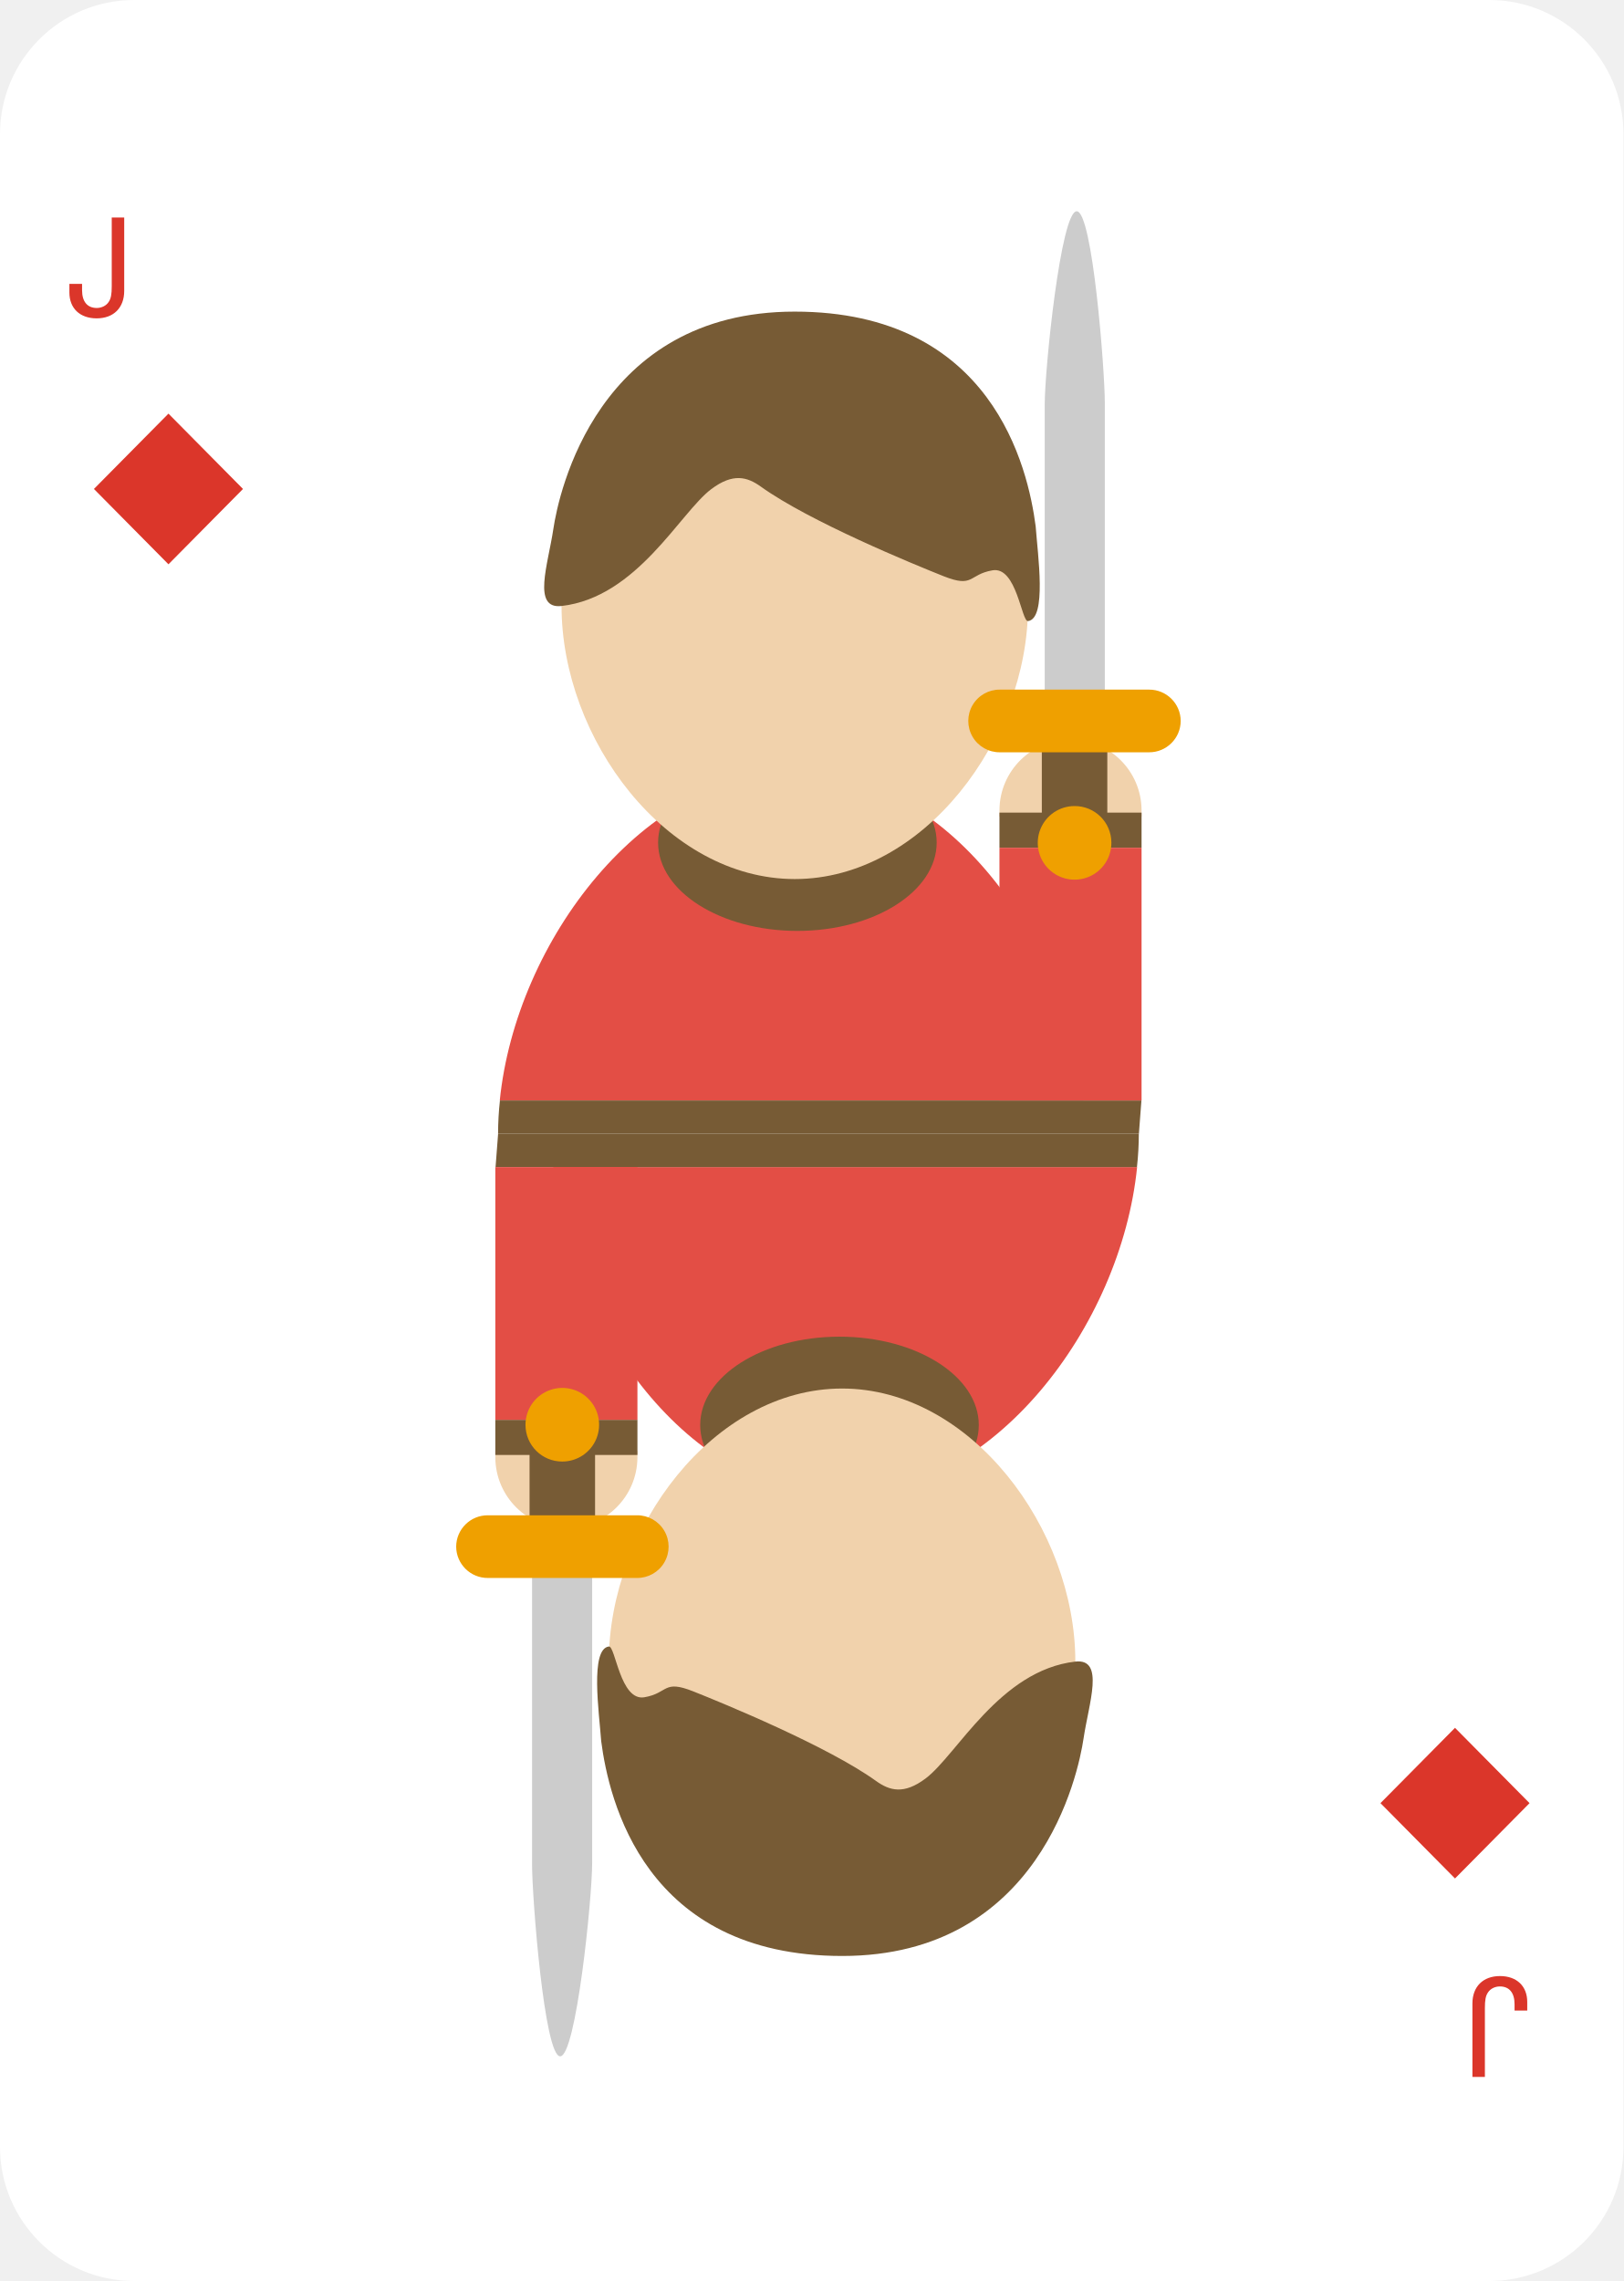
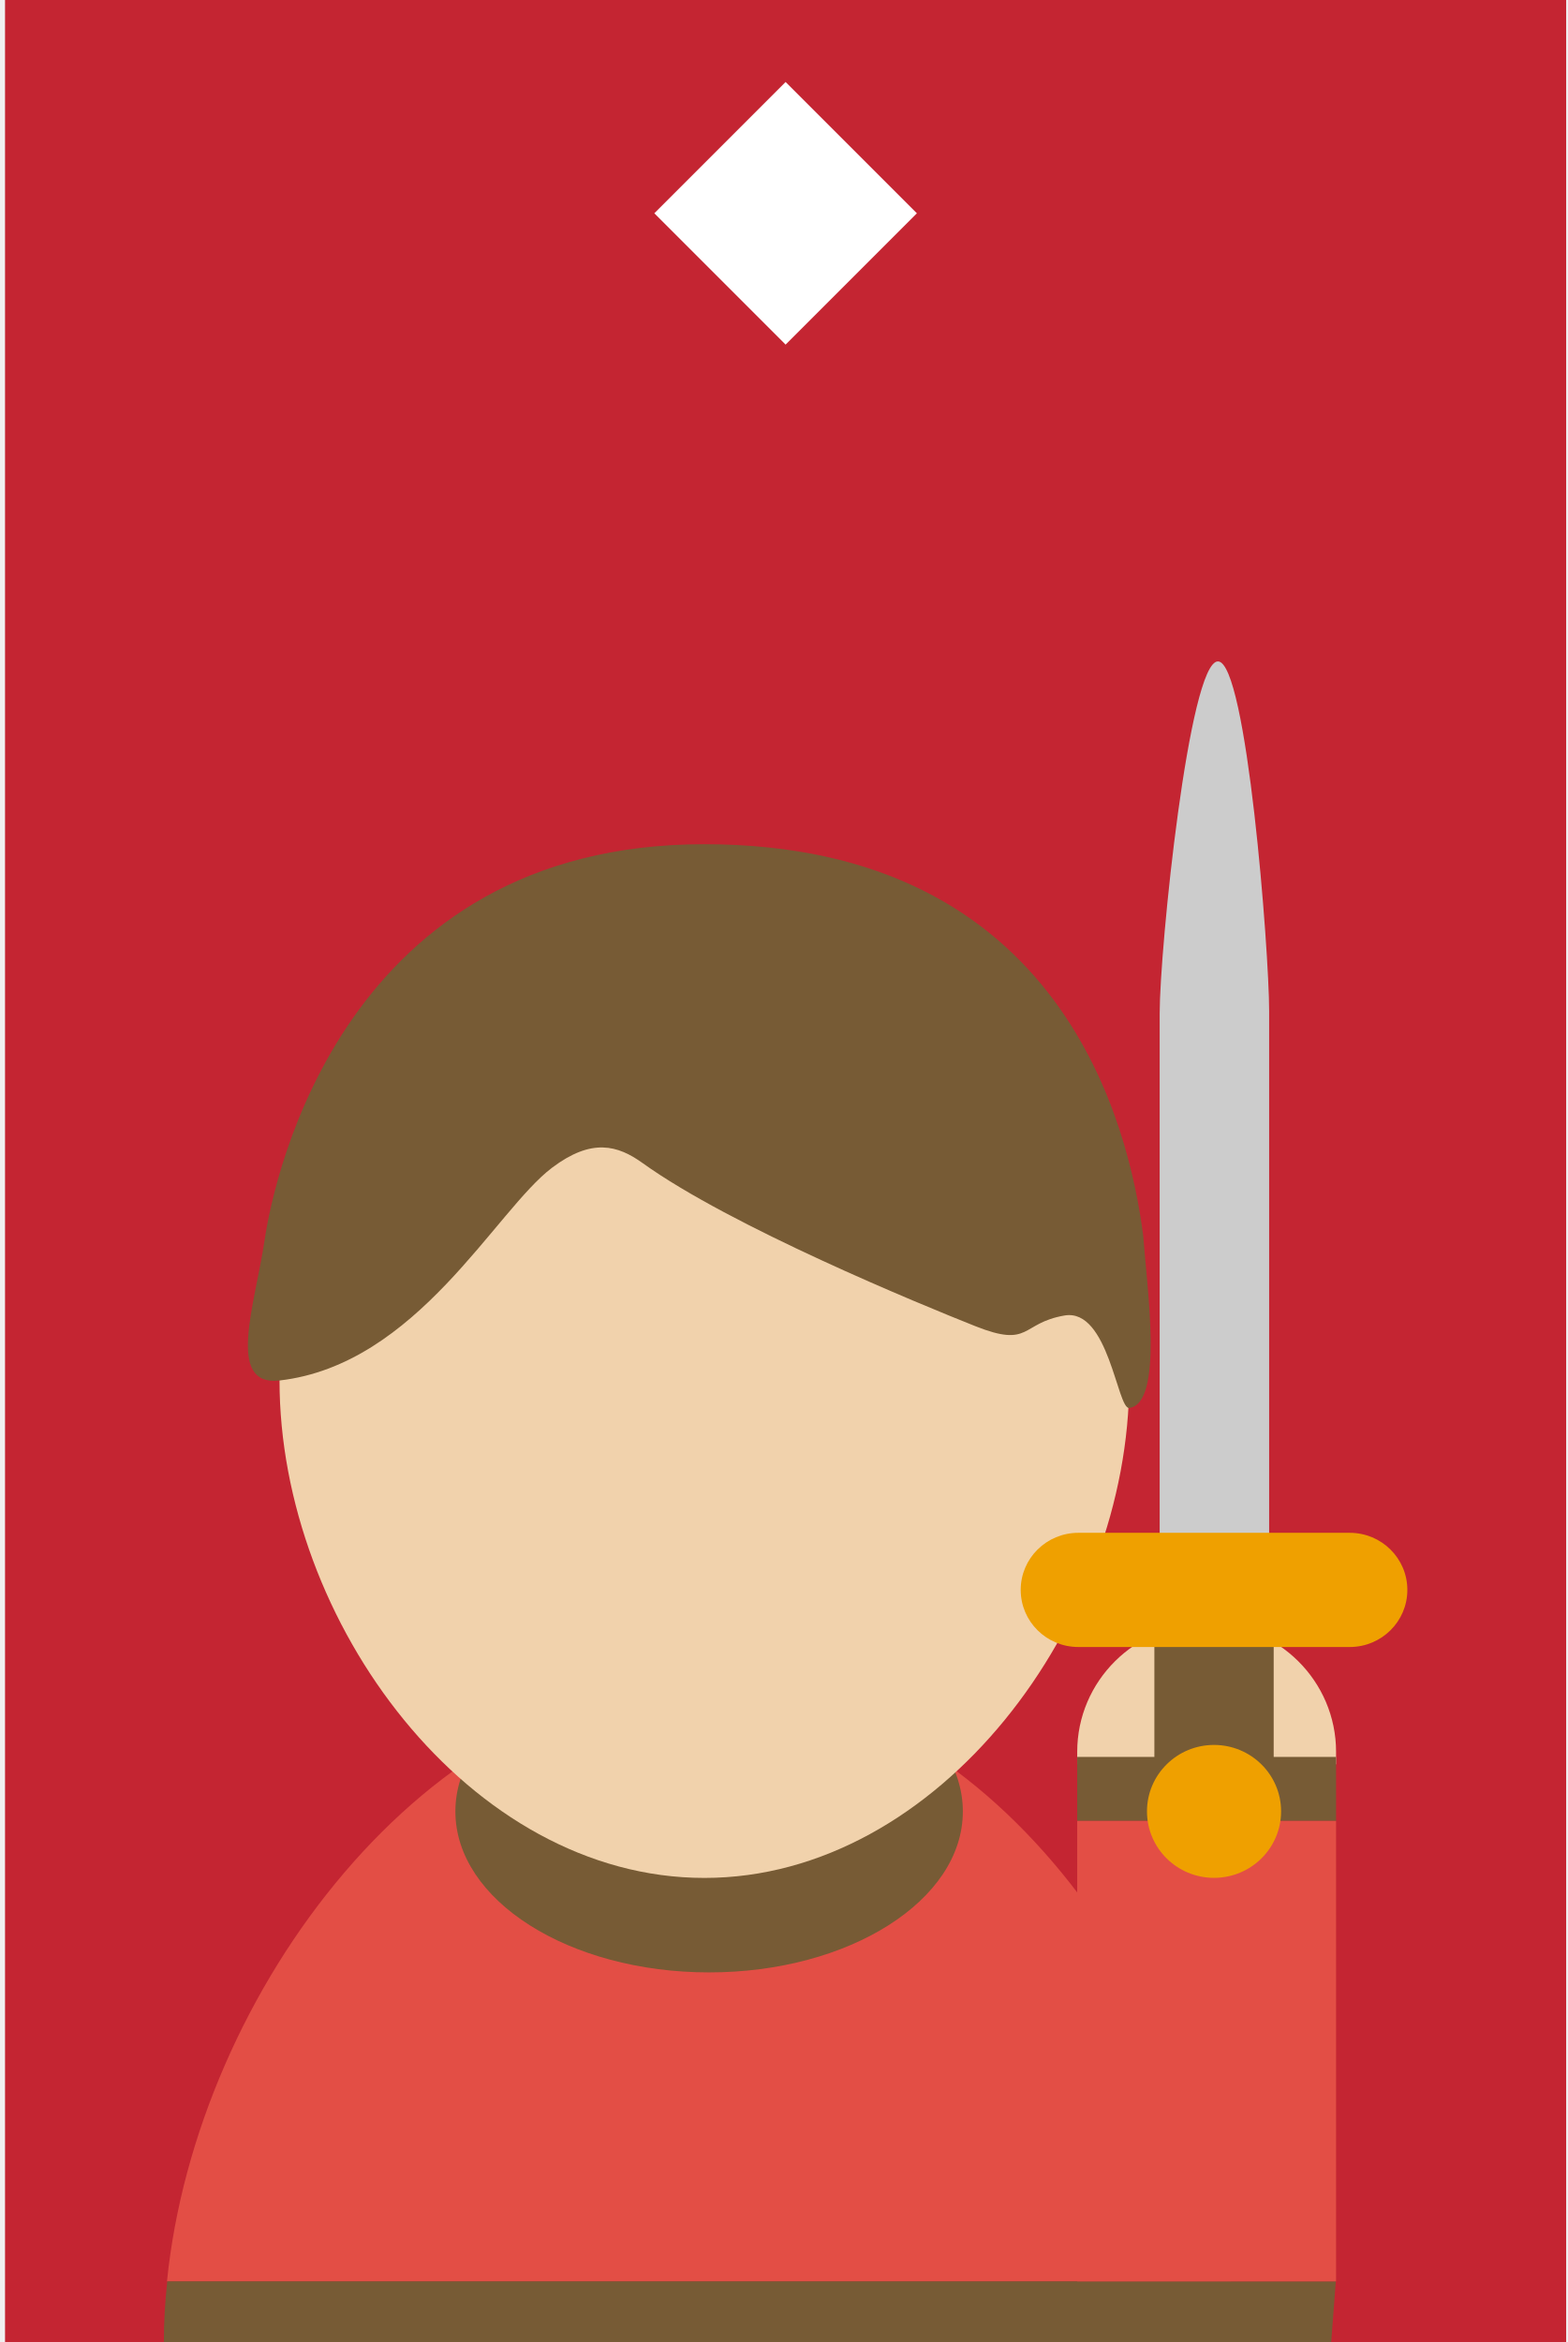
- <svg xmlns="http://www.w3.org/2000/svg" viewBox="0 0 242 340">
-   <rect width="242" height="340" rx="20" fill="#fff" />
-   <path d="M14 72.883l11.111 11.228 11.111-11.228-11.111-11.228zM205.778 268.772L216.889 280 228 268.772l-11.111-11.228z" fill="#db362a" />
-   <text transform="translate(10 32)" fill="#db362a" font-size="20" font-family="Helvetica">
-     <tspan x="0" y="15">J</tspan>
-   </text>
-   <text transform="rotate(180 114 155)" fill="#db362a" font-size="20" font-family="Helvetica">
-     <tspan x="0" y="15">J</tspan>
-   </text>
-   <g>
-     <path d="M125.353 222.984c22.593 0 41.744-25.222 44.149-49.022H82.475c2.257 23.8 20.289 49.022 42.878 49.022" fill="#e34e45" />
-     <path d="M169.758 169H74.249l-.379 4.962h95.609a45.547 45.547 0 00.279-4.962zM104.375 212.409c0-7.268 9.3-13.168 20.763-13.168s20.764 5.9 20.764 13.168-9.296 13.172-20.764 13.172-20.763-5.897-20.763-13.172" fill="#775b35" />
-     <path d="M73.834 217.288a10.592 10.592 0 0021.183 0v-1.018H73.834v1.018" fill="#f1d2ac" />
-     <path d="M73.834 216.872h21.183v-5.236H73.834z" fill="#775b35" />
-     <path d="M73.834 211.636h21.183v-37.674H73.834z" fill="#e34e45" />
-     <path d="M90.759 247.671c0-19.78 15.567-40.7 34.766-40.7s34.768 20.92 34.768 40.7-2.706 39.244-34.768 39.244c-34.766 0-34.766-19.463-34.766-39.244" fill="#f1d2ac" />
-     <path d="M160.293 247.672c-11.262 1.291-17.649 13.902-22.306 17.412-3.243 2.443-5.368 1.844-7.412.374-7.2-5.173-22.7-11.545-27.234-13.346s-3.677.256-7.286.877-4.316-7.692-5.296-7.566c-2.832.374-1.451 9.839-1.141 14.119 1.141 8.767 6.472 32.01 35.927 32.01s35.187-27.119 35.969-32.39 3.209-12-1.22-11.489" fill="#775b35" />
-     <path d="M79.311 233.942h8.958v43.767c0 5.324-2.407 28.8-4.768 28.8s-4.19-23.722-4.19-28.581v-43.986" fill="#ccc" />
-     <path d="M78.939 214.7a4.882 4.882 0 019.764 0v11.671a4.882 4.882 0 01-9.764 0V214.7" fill="#775b35" />
-     <path d="M68 230.537a4.694 4.694 0 014.715-4.672h22.209a4.672 4.672 0 110 9.343H72.715A4.694 4.694 0 0168 230.537M78.333 212.416a5.487 5.487 0 115.489 5.437 5.462 5.462 0 01-5.489-5.437" fill="#efa000" />
+ <svg xmlns="http://www.w3.org/2000/svg" width="100%" height="100%" viewBox="0 0 241 360" version="1.1" xml:space="preserve" style="fill-rule:evenodd;clip-rule:evenodd;stroke-linejoin:round;stroke-miterlimit:2;">
+   <rect id="cj" x="0.774" y="0" width="240" height="360" style="fill:none;" />
+   <clipPath id="_clip1">
+     <rect x="0.774" y="0" width="240" height="360" />
+   </clipPath>
+   <g clip-path="url(#_clip1)">
+     <rect x="0.774" y="0" width="240" height="360" style="fill:#c42532;" />
+     <g id="Layer1" />
    <g>
-       <path d="M118.647 115.016c-22.593 0-41.744 25.222-44.149 49.022h87.027c-2.257-23.8-20.289-49.022-42.878-49.022" fill="#e34e45" />
-       <path d="M74.245 169h95.523l.377-4.962H74.522a45.259 45.259 0 00-.277 4.962zM139.625 125.591c0 7.268-9.3 13.168-20.763 13.168s-20.764-5.9-20.764-13.168 9.296-13.172 20.764-13.172 20.763 5.897 20.763 13.172" fill="#775b35" />
-       <path d="M170.166 120.712a10.592 10.592 0 00-21.183 0v1.018h21.183v-1.018" fill="#f1d2ac" />
-       <path d="M170.166 121.128h-21.183v5.236h21.183z" fill="#775b35" />
-       <path d="M170.166 126.364h-21.183v37.674h21.183z" fill="#e34e45" />
-       <path d="M153.241 90.329c0 19.78-15.567 40.7-34.766 40.7s-34.768-20.92-34.768-40.7 2.706-39.244 34.768-39.244c34.766 0 34.766 19.463 34.766 39.244" fill="#f1d2ac" />
-       <path d="M83.707 90.328c11.262-1.291 17.649-13.902 22.306-17.412 3.243-2.443 5.368-1.844 7.412-.374 7.2 5.173 22.7 11.545 27.234 13.346s3.677-.256 7.286-.877 4.316 7.692 5.296 7.566c2.832-.374 1.451-9.839 1.141-14.119-1.141-8.767-6.472-32.01-35.927-32.01s-35.187 27.119-35.969 32.39-3.209 12 1.22 11.489" fill="#775b35" />
-       <path d="M164.689 104.058h-8.958V60.291c0-5.324 2.407-28.8 4.768-28.8s4.19 23.722 4.19 28.581v43.986" fill="#ccc" />
-       <path d="M165.061 123.3a4.882 4.882 0 01-9.764 0v-11.671a4.882 4.882 0 019.764 0V123.3" fill="#775b35" />
-       <path d="M176 107.463a4.694 4.694 0 01-4.715 4.672h-22.209a4.672 4.672 0 110-9.343h22.209a4.694 4.694 0 014.715 4.671M165.667 125.584a5.487 5.487 0 11-5.489-5.437 5.462 5.462 0 015.489 5.437" fill="#efa000" />
+       <path d="M108.613,258.581c-42.445,0 -78.424,47.391 -82.942,92.096l163.494,0c-4.239,-44.705 -38.117,-92.096 -80.552,-92.096" style="fill:#e34e45;fill-rule:nonzero;" />
+       <path d="M25.19,360l179.463,0l0.707,-9.323l-179.643,0c-0.345,3.131 -0.527,6.237 -0.527,9.323Z" style="fill:#775b35;fill-rule:nonzero;" />
+       <path d="M148.023,278.448c0,13.657 -17.464,24.739 -39.007,24.739c-21.544,0 -39.008,-11.082 -39.008,-24.739c0,-13.666 17.464,-24.744 39.008,-24.744c21.543,0 39.007,11.078 39.007,24.744" style="fill:#775b35;fill-rule:nonzero;" />
+       <path d="M205.4,269.285c0,-10.893 -8.909,-19.721 -19.899,-19.721c-10.99,0 -19.896,8.828 -19.896,19.721l0,1.912l39.795,0l0,-1.912" style="fill:#f1d2ac;fill-rule:nonzero;" />
+       <rect x="165.605" y="270.065" width="39.795" height="9.836" style="fill:#775b35;" />
+       <rect x="165.605" y="279.901" width="39.795" height="70.776" style="fill:#e34e45;" />
+       <path d="M173.603,212.201c0,37.162 -29.244,76.464 -65.314,76.464c-36.073,0 -65.317,-39.302 -65.317,-76.464c0,-37.159 5.084,-73.723 65.317,-73.723c65.314,0 65.314,36.564 65.314,73.723" style="fill:#f1d2ac;fill-rule:nonzero;" />
+       <path d="M42.972,212.201c21.158,-2.425 33.157,-26.116 41.905,-32.71c6.093,-4.59 10.084,-3.464 13.924,-0.703c13.519,9.719 42.639,21.689 51.163,25.072c8.525,3.383 6.908,-0.48 13.688,-1.648c6.78,-1.17 8.11,14.453 9.951,14.213c5.321,-0.7 2.728,-18.481 2.144,-26.522c-2.144,-16.469 -12.159,-60.136 -67.494,-60.136c-55.339,0 -66.105,50.948 -67.574,60.85c-1.459,9.902 -6.029,22.542 2.293,21.584" style="fill:#775b35;fill-rule:nonzero;" />
+       <path d="M195.11,237.997l-16.828,0l0,-82.225c0,-10.001 4.521,-54.105 8.957,-54.105c4.434,0 7.871,44.567 7.871,53.694l0,82.636" style="fill:#ccc;fill-rule:nonzero;" />
+       <path d="M195.809,274.144c0,5.013 -4.106,9.086 -9.172,9.086c-5.067,0 -9.17,-4.073 -9.17,-9.086l0,-21.926c0,-5.016 4.103,-9.086 9.17,-9.086c5.066,0 9.172,4.07 9.172,9.086l0,21.926" style="fill:#775b35;fill-rule:nonzero;" />
+       <path d="M216.359,244.393c0,4.847 -3.967,8.776 -8.857,8.776l-41.724,0c-4.897,0 -8.861,-3.929 -8.861,-8.776c0,-4.848 3.964,-8.777 8.861,-8.777l41.724,0c4.89,0 8.857,3.929 8.857,8.777" style="fill:#efa000;fill-rule:nonzero;" />
+       <path d="M196.948,278.436c0,5.646 -4.615,10.217 -10.311,10.217c-5.693,0 -10.306,-4.571 -10.306,-10.217c0,-5.64 4.613,-10.214 10.306,-10.214c5.696,0 10.311,4.574 10.311,10.214" style="fill:#efa000;fill-rule:nonzero;" />
    </g>
+     <path d="M140.957,32.786l-20.183,-20.182l-20.182,20.182l20.182,20.183l20.183,-20.183Z" style="fill:#fff;" />
  </g>
</svg>
